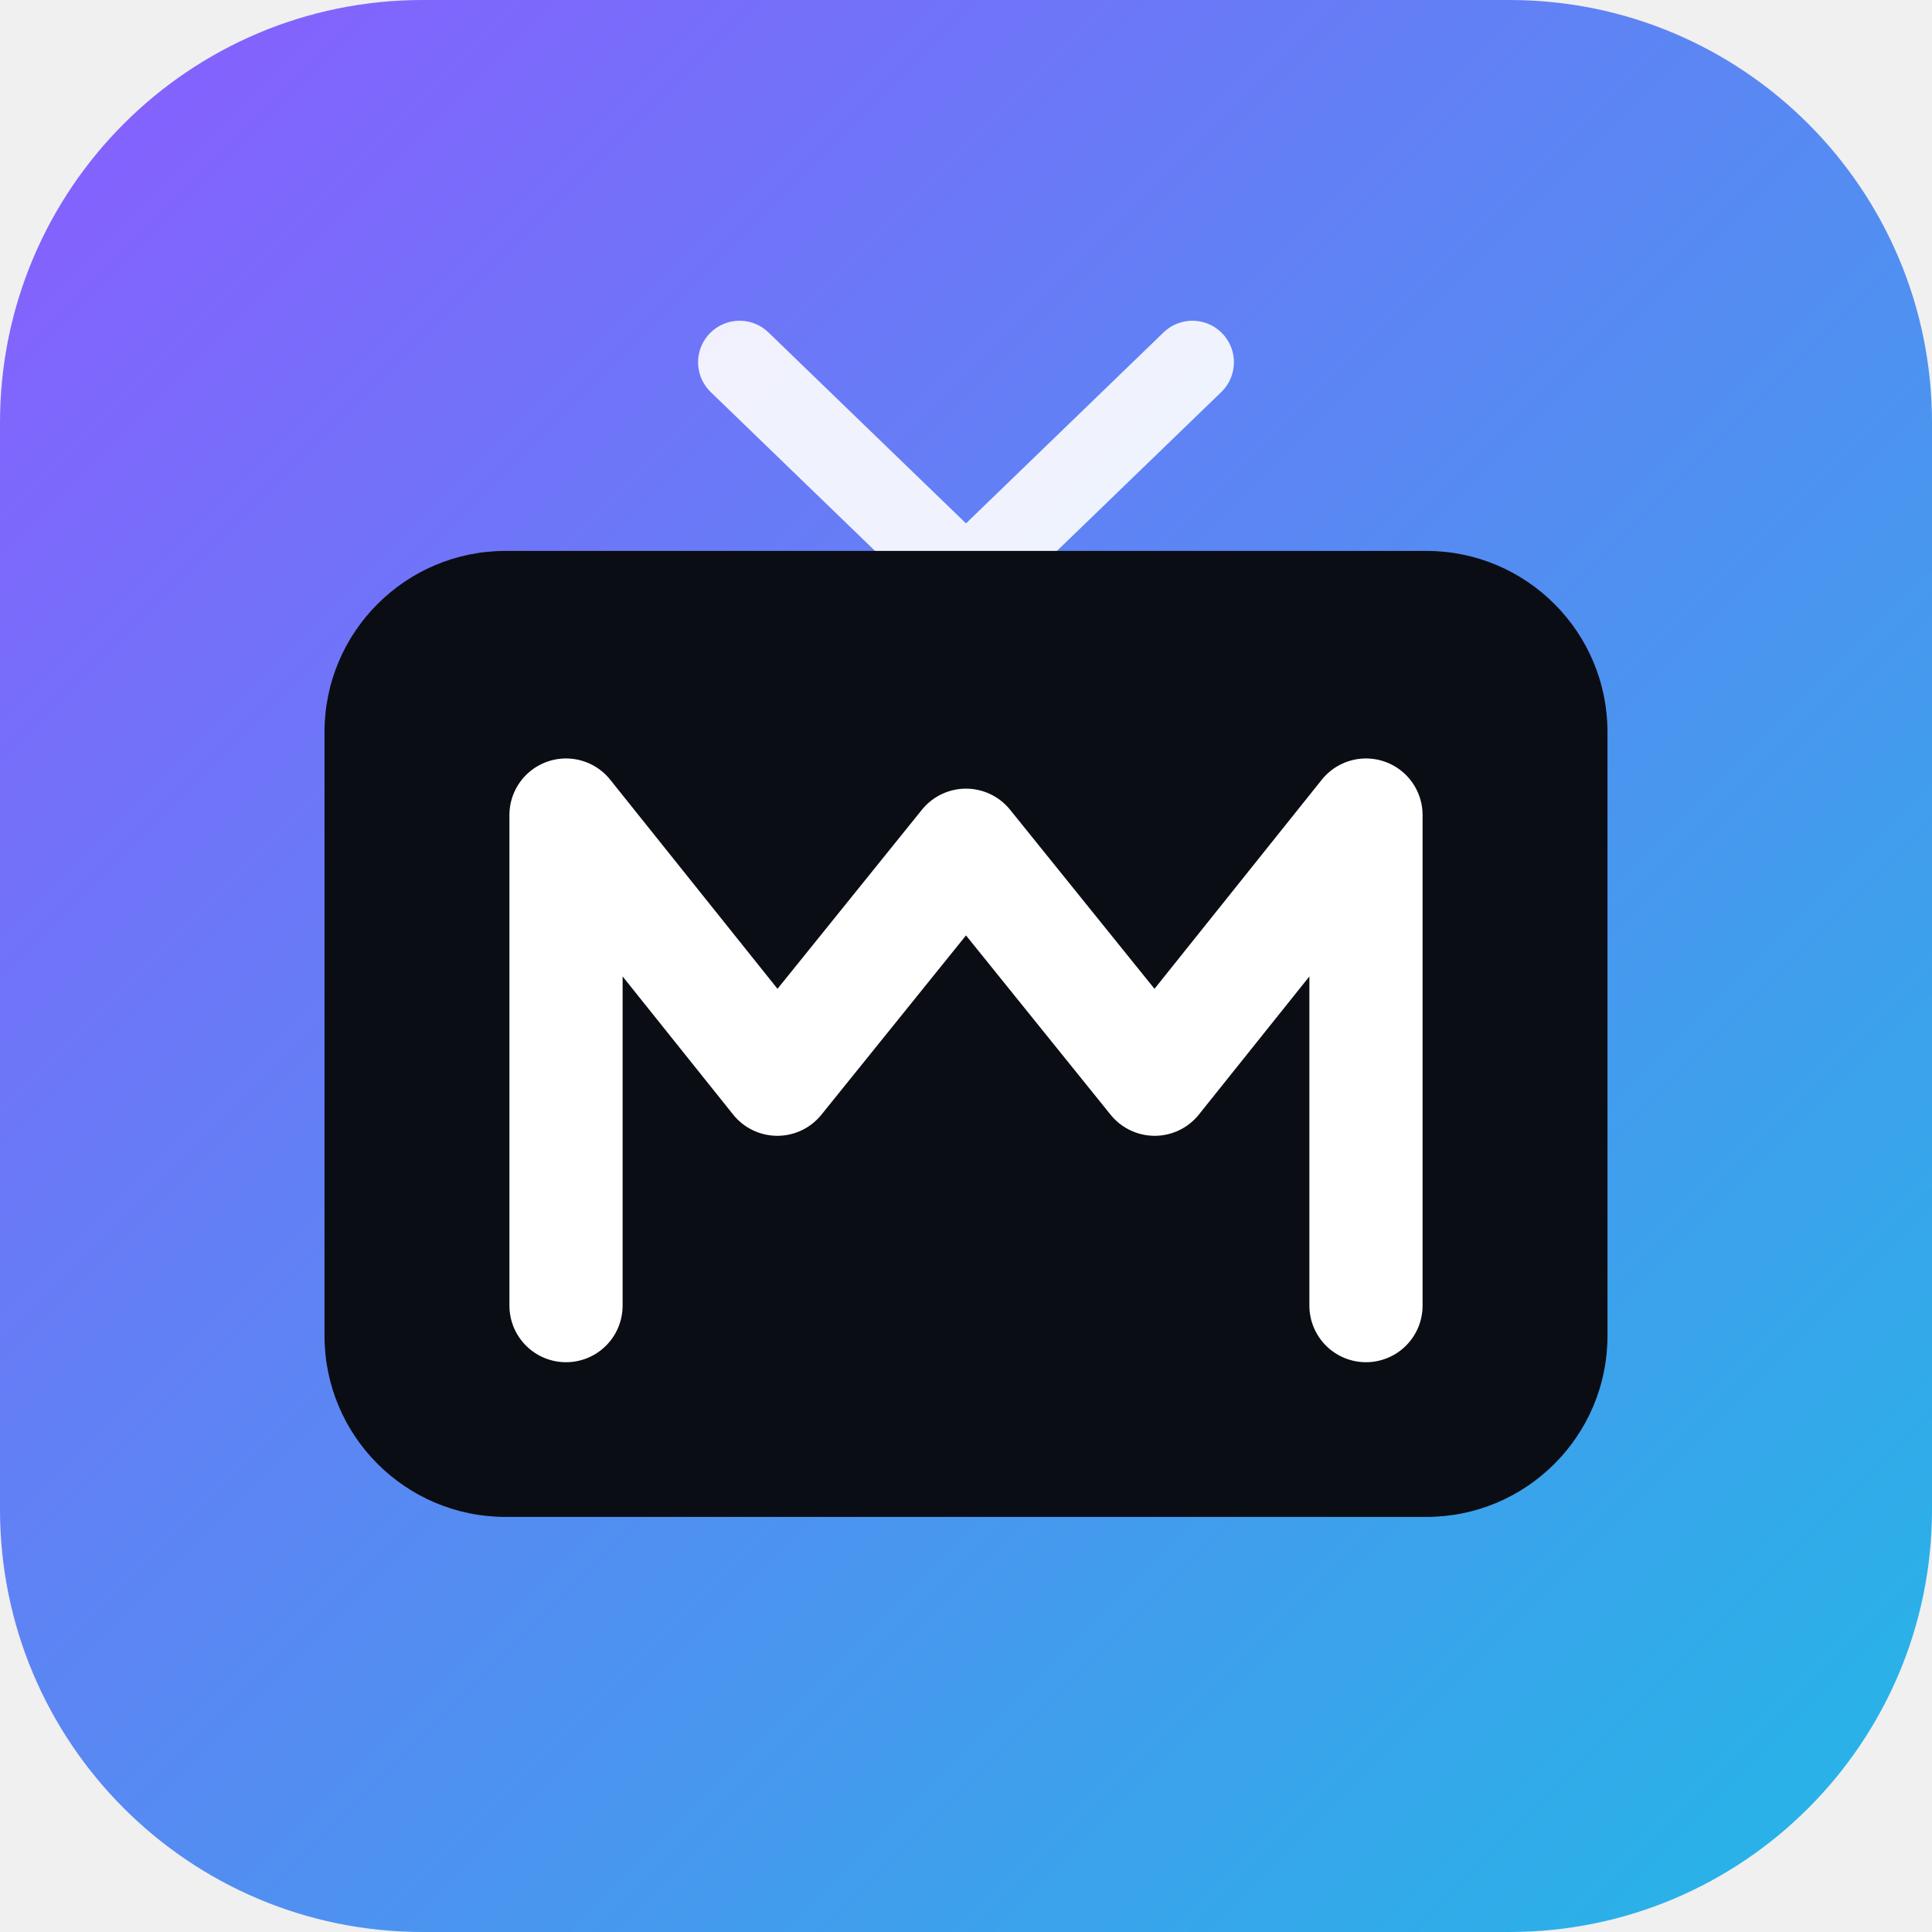
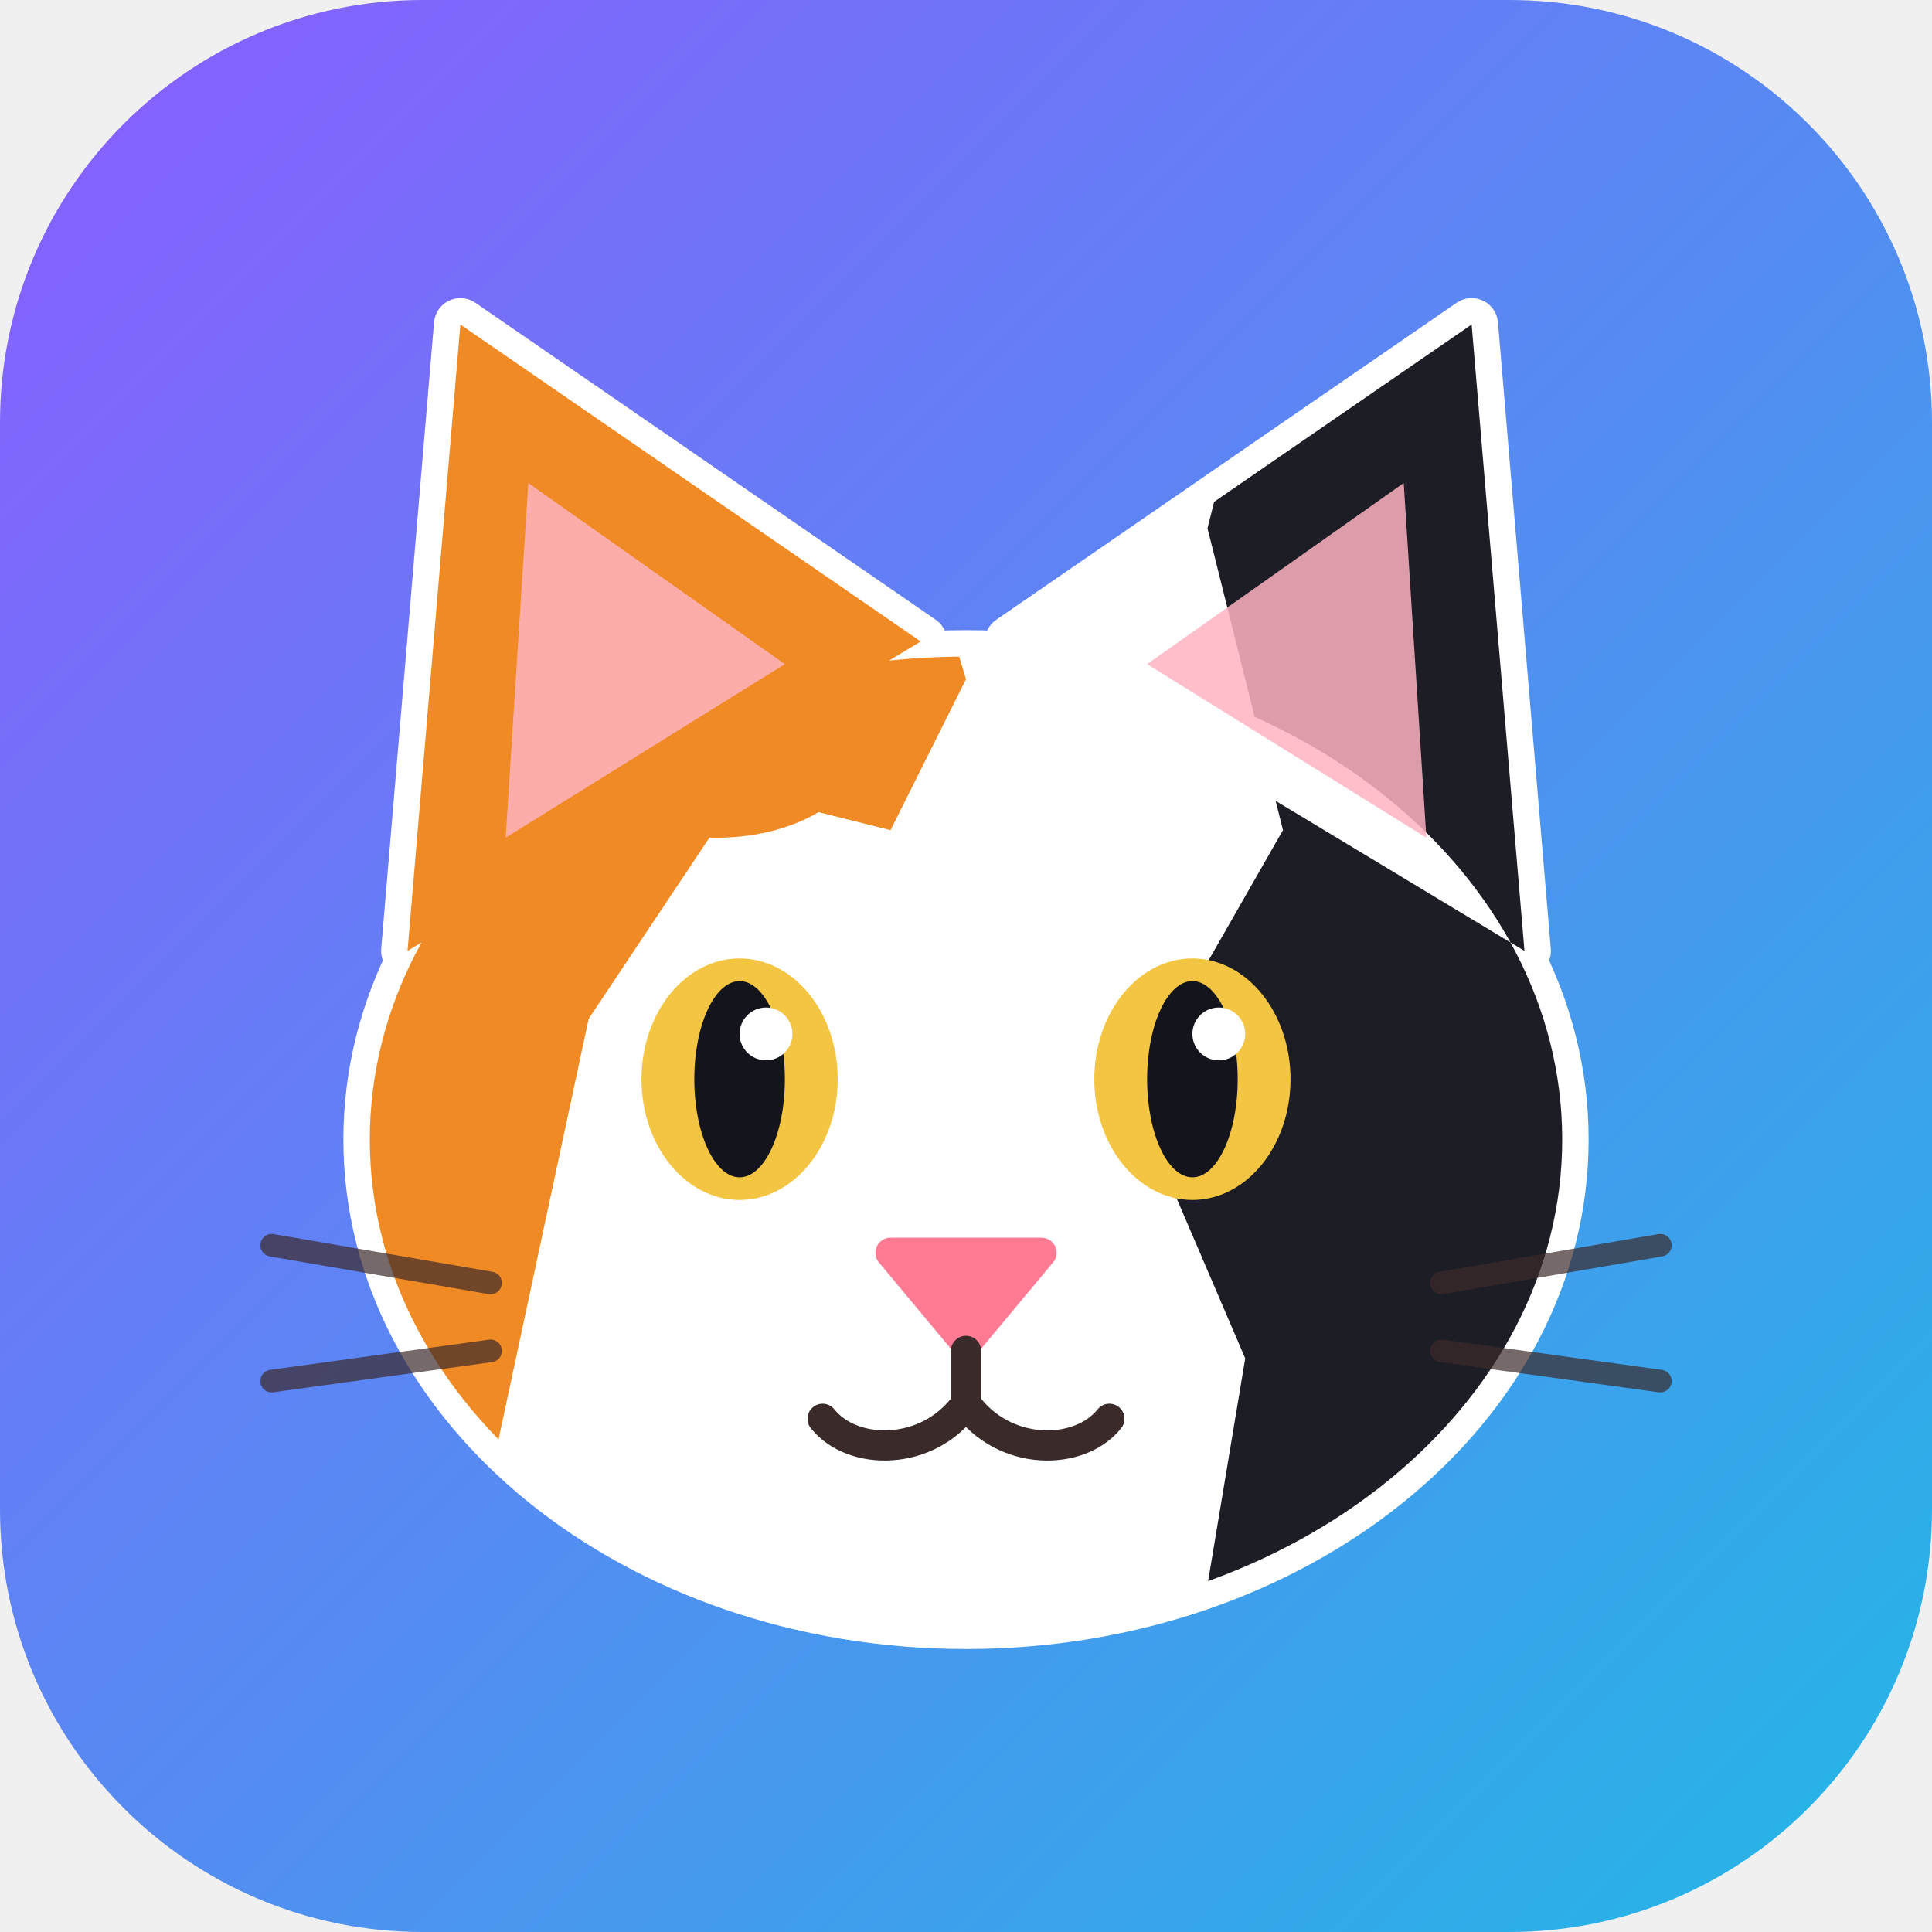
<svg xmlns="http://www.w3.org/2000/svg" viewBox="0 0 512 512">
  <defs>
    <linearGradient id="g" x1="0" y1="0" x2="1" y2="1">
      <stop offset="0" stop-color="#8b5cff" />
      <stop offset="1" stop-color="#22b8e6" />
    </linearGradient>
+     <clipPath id="cat">
+       <ellipse cx="256" cy="302" rx="158" ry="128" />
+       <polygon points="108,252 122,86 244,170" />
+       <polygon points="404,252 390,86 268,170" />
+     </clipPath>
  </defs>
  <rect width="512" height="512" rx="112" fill="url(#g)" />
-   <path d="M196 96l60 58 60-58" fill="none" stroke="#fff" stroke-width="22" stroke-linecap="round" stroke-linejoin="round" opacity=".9" />
-   <rect x="86" y="146" width="340" height="256" rx="48" fill="#0b0d14" />
-   <path d="M150 346V216l56 70 50-62 50 62 56-70v130" fill="none" stroke="#fff" stroke-width="30" stroke-linecap="round" stroke-linejoin="round" />
+   <g stroke="#fff" stroke-width="14" stroke-linejoin="round" fill="#fff">
+     <ellipse cx="256" cy="302" rx="158" ry="128" />
+     <polygon points="108,252 122,86 244,170" />
+     <polygon points="404,252 390,86 268,170" />
+   </g>
+   <g clip-path="url(#cat)">
+     <path d="M90 60h130l36 120 -20 40 -40 -10 -40 60 -30 140H80z" fill="#f08a24" />
+     <path d="M340 60h100v420H310l20-120 -30-70 40-70 -20-80z" fill="#1d1d26" />
+     <ellipse cx="190" cy="196" rx="40" ry="26" fill="#f08a24" />
+   </g>
+   <polygon points="134,222 140,128 208,176" fill="#ffb3c1" opacity=".85" />
+   <polygon points="378,222 372,128 304,176" fill="#ffb3c1" opacity=".85" />
+   <ellipse cx="196" cy="286" rx="26" ry="32" fill="#f4c542" />
+   <ellipse cx="316" cy="286" rx="26" ry="32" fill="#f4c542" />
+   <ellipse cx="316" cy="286" rx="12" ry="26" fill="#14141c" />
+   <ellipse cx="196" cy="286" rx="12" ry="26" fill="#14141c" />
+   <circle cx="203" cy="274" r="7" fill="#fff" />
+   <circle cx="323" cy="274" r="7" fill="#fff" />
+   <path d="M236 332h40l-20 24z" fill="#ff7a93" stroke="#ff7a93" stroke-width="8" stroke-linejoin="round" />
+   <path d="M256 358v14m0 0c-10 14-30 14-38 4m38-4c10 14 30 14 38 4" fill="none" stroke="#3a2a2a" stroke-width="8" stroke-linecap="round" />
+   <g stroke="#3a2a2a" stroke-width="6" stroke-linecap="round" opacity=".7">
+     <path d="M130 340l-58-10M130 358l-58 8M382 340l58-10M382 358l58 8" />
+   </g>
</svg>
